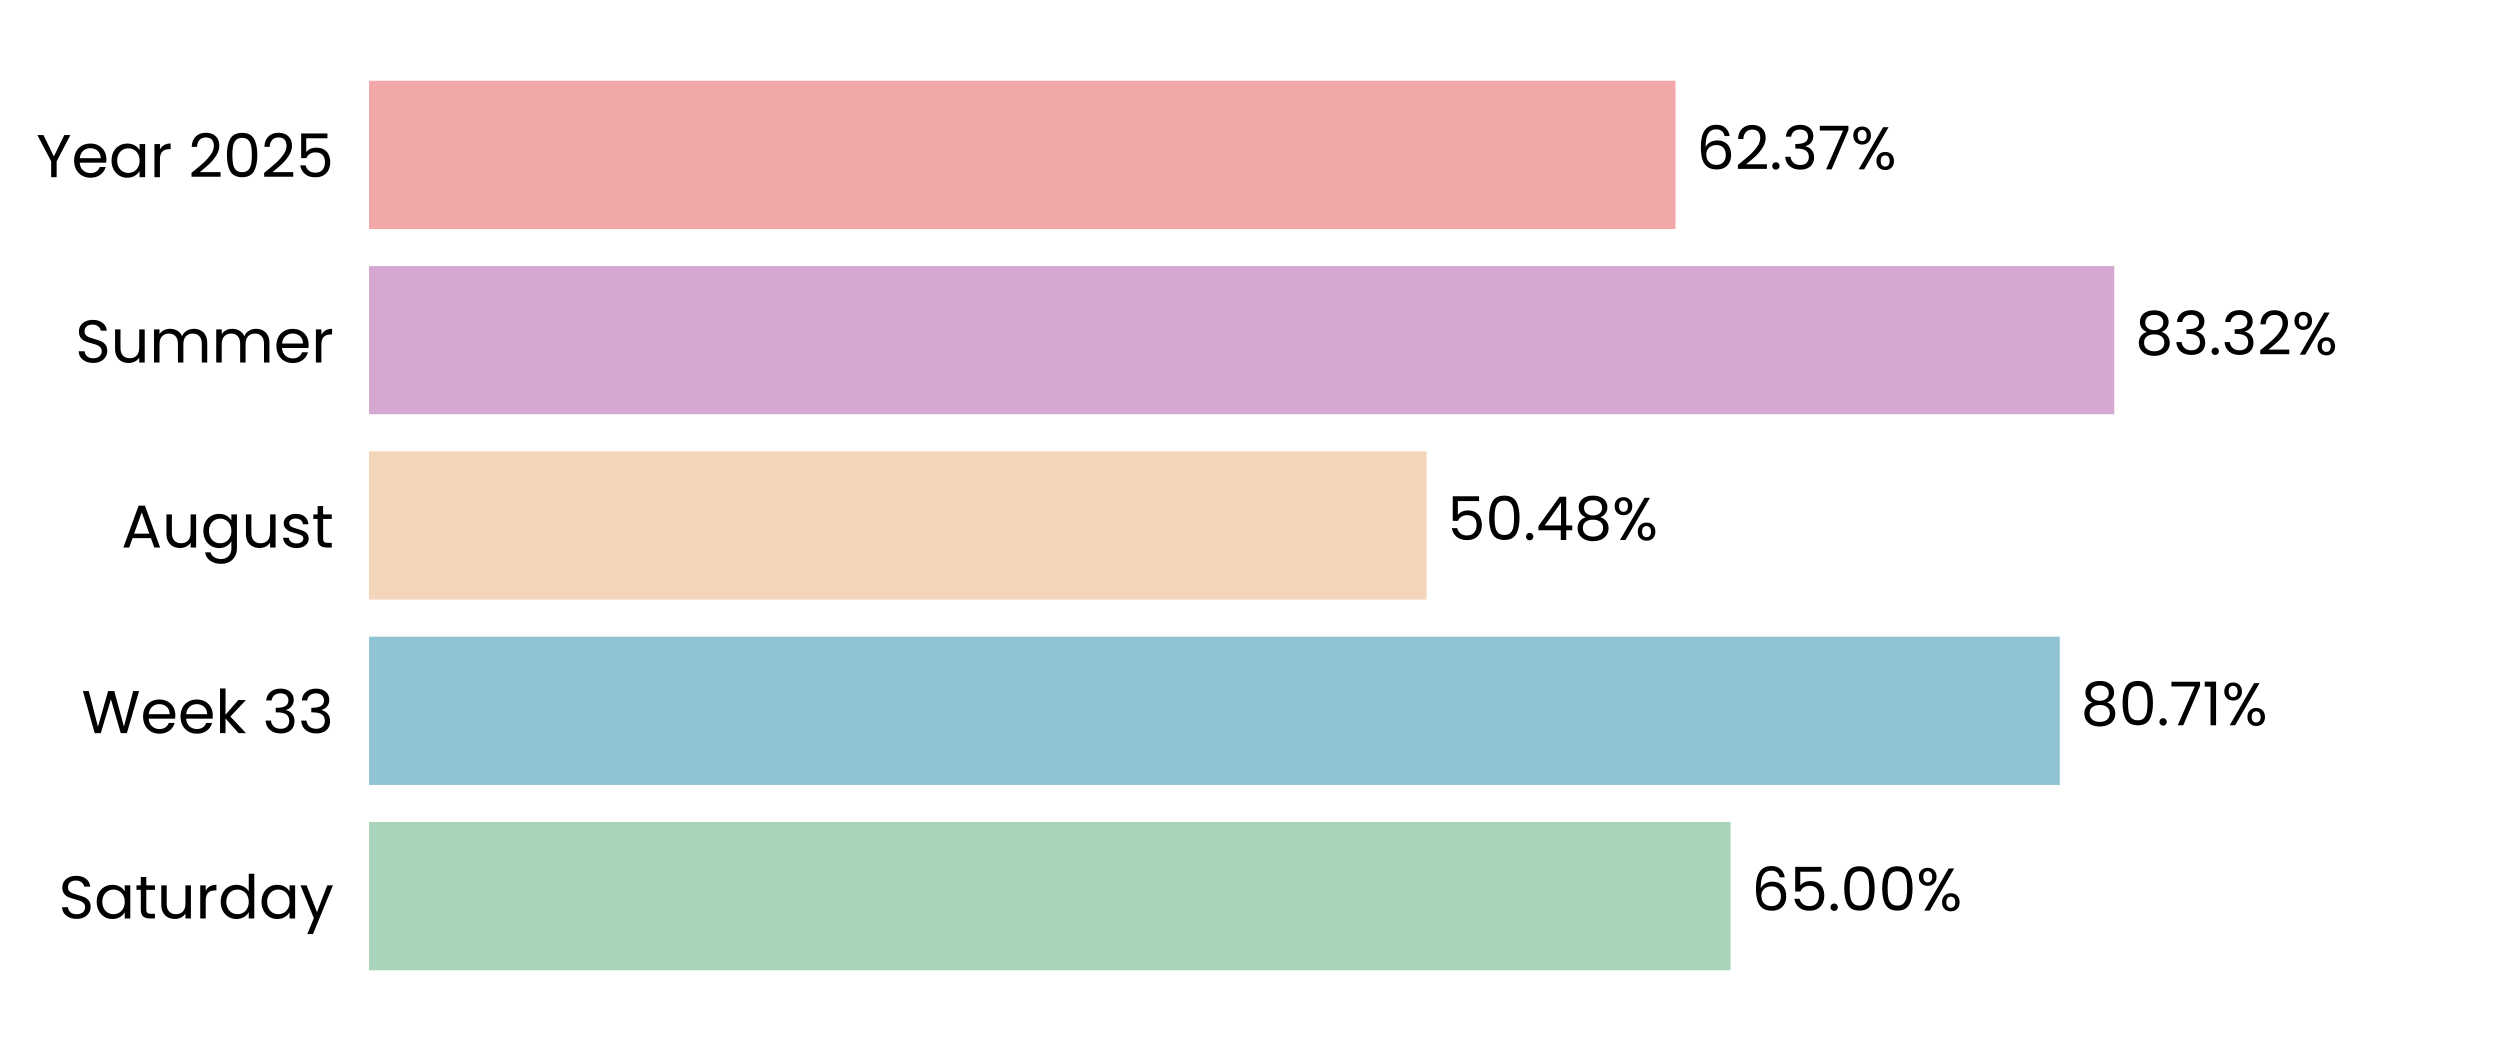
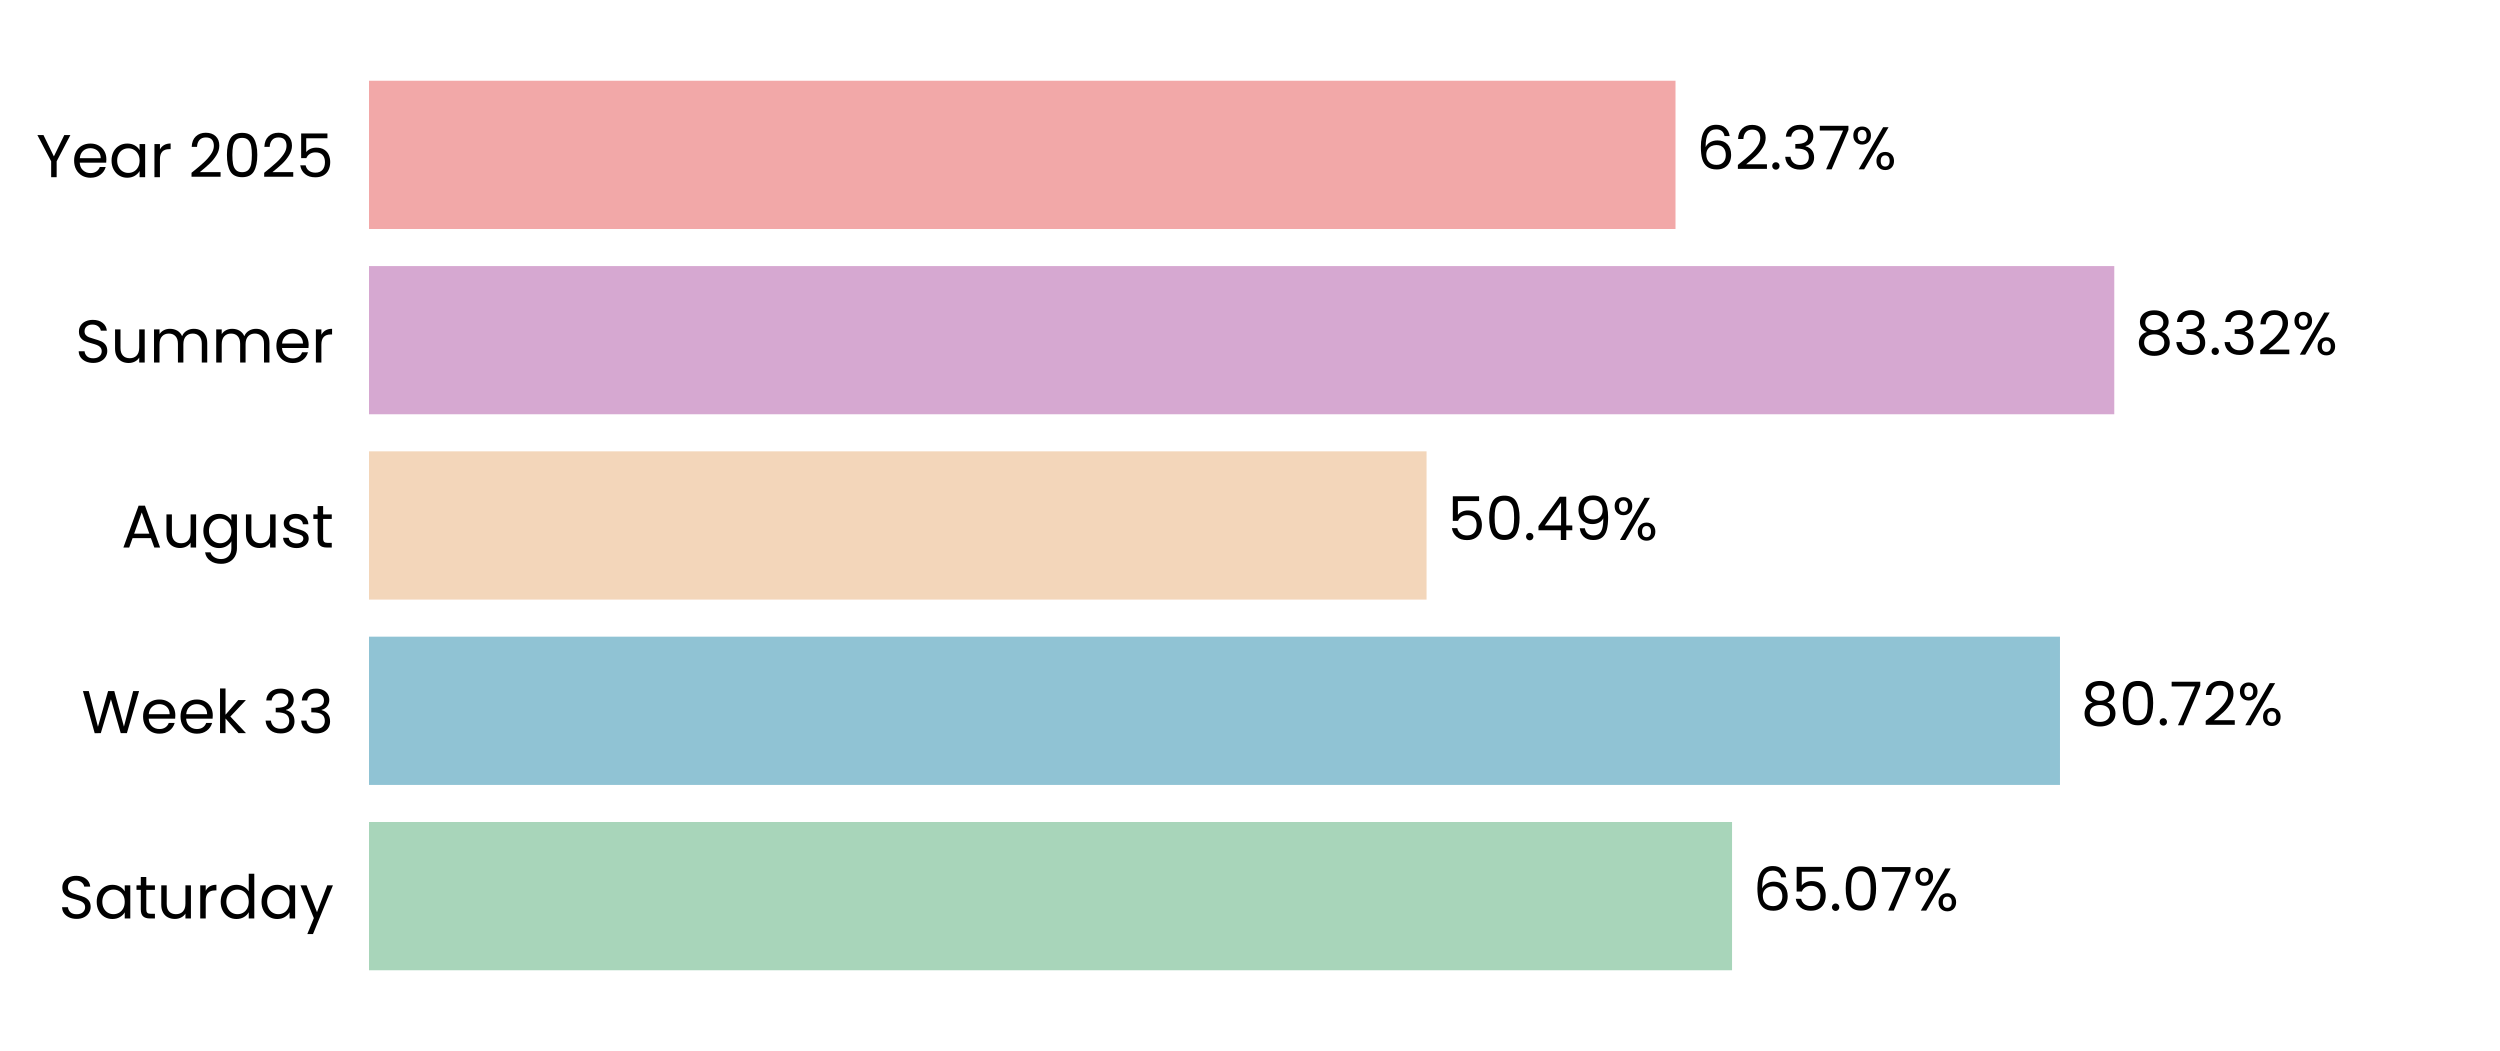
<svg xmlns="http://www.w3.org/2000/svg" xmlns:xlink="http://www.w3.org/1999/xlink" width="496.691pt" height="208.8pt" viewBox="0 0 496.691 208.8" version="1.1">
  <defs>
    <style type="text/css">*{stroke-linejoin: round; stroke-linecap: butt}</style>
  </defs>
  <g id="figure_1">
    <g id="patch_1">
      <path d="M 0 208.8  L 496.691 208.8  L 496.691 0  L 0 0  L 0 208.8  z " style="fill: none" />
    </g>
    <g id="axes_1">
      <g id="patch_2">
        <path d="M 73.311 201.6  L 489.491 201.6  L 489.491 7.2  L 73.311 7.2  L 73.311 201.6  z " style="fill: none" />
      </g>
      <g id="patch_3">
-         <path d="M 73.311 192.764  L 343.828 192.764  L 343.828 163.309  L 73.311 163.309  z " clip-path="url(#pe77a0b5c32)" style="fill: #a8d5ba" />
+         <path d="M 73.311 192.764  L 344.117 192.764  L 344.117 163.309  L 73.311 163.309  z " clip-path="url(#pce83f3c06c)" style="fill: #a8d5ba" />
      </g>
      <g id="patch_4">
-         <path d="M 73.311 155.945  L 409.228 155.945  L 409.228 126.491  L 73.311 126.491  z " clip-path="url(#pe77a0b5c32)" style="fill: #90c3d4" />
+         <path d="M 73.311 155.945  L 409.269 155.945  L 409.269 126.491  L 73.311 126.491  z " clip-path="url(#pce83f3c06c)" style="fill: #90c3d4" />
      </g>
      <g id="patch_5">
-         <path d="M 73.311 119.127  L 283.415 119.127  L 283.415 89.673  L 73.311 89.673  z " clip-path="url(#pe77a0b5c32)" style="fill: #f3d6ba" />
+         <path d="M 73.311 119.127  L 283.424 119.127  L 283.424 89.673  L 73.311 89.673  z " clip-path="url(#pce83f3c06c)" style="fill: #f3d6ba" />
      </g>
      <g id="patch_6">
-         <path d="M 73.311 82.309  L 420.053 82.309  L 420.053 52.855  L 73.311 52.855  z " clip-path="url(#pe77a0b5c32)" style="fill: #d6a8d1" />
+         <path d="M 73.311 82.309  L 420.056 82.309  L 420.056 52.855  L 73.311 52.855  z " clip-path="url(#pce83f3c06c)" style="fill: #d6a8d1" />
      </g>
      <g id="patch_7">
-         <path d="M 73.311 45.491  L 332.882 45.491  L 332.882 16.036  L 73.311 16.036  z " clip-path="url(#pe77a0b5c32)" style="fill: #f2a8a8" />
+         <path d="M 73.311 45.491  L 332.883 45.491  L 332.883 16.036  L 73.311 16.036  z " clip-path="url(#pce83f3c06c)" style="fill: #f2a8a8" />
      </g>
      <g id="matplotlib.axis_1">
        <g id="ytick_1">
          <g id="text_1">
            <g transform="translate(11.65312 182.4764) scale(0.12 -0.12)">
              <defs>
                <path id="Poppins-Regular-53" d="M 1907 -45  Q 1466 -45 1117 112  Q 768 269 569 547  Q 371 826 365 1190  L 986 1190  Q 1018 877 1245 662  Q 1472 448 1907 448  Q 2323 448 2563 656  Q 2803 864 2803 1190  Q 2803 1446 2662 1606  Q 2522 1766 2310 1849  Q 2099 1933 1741 2029  Q 1299 2144 1033 2259  Q 768 2374 579 2620  Q 390 2867 390 3283  Q 390 3648 576 3929  Q 762 4211 1098 4364  Q 1434 4518 1869 4518  Q 2496 4518 2896 4204  Q 3296 3891 3347 3373  L 2707 3373  Q 2675 3629 2438 3824  Q 2202 4019 1811 4019  Q 1446 4019 1216 3830  Q 986 3642 986 3302  Q 986 3059 1123 2905  Q 1261 2752 1462 2672  Q 1664 2592 2029 2490  Q 2470 2368 2739 2249  Q 3008 2131 3200 1884  Q 3392 1638 3392 1216  Q 3392 890 3219 602  Q 3046 314 2707 134  Q 2368 -45 1907 -45  z " transform="scale(0.015625)" />
                <path id="Poppins-Regular-61" d="M 275 1766  Q 275 2304 492 2710  Q 710 3117 1091 3341  Q 1472 3565 1939 3565  Q 2400 3565 2739 3366  Q 3078 3168 3245 2867  L 3245 3507  L 3834 3507  L 3834 0  L 3245 0  L 3245 653  Q 3072 346 2729 144  Q 2387 -58 1933 -58  Q 1466 -58 1088 172  Q 710 403 492 819  Q 275 1235 275 1766  z M 3245 1760  Q 3245 2157 3085 2451  Q 2925 2746 2653 2902  Q 2381 3059 2054 3059  Q 1728 3059 1459 2905  Q 1190 2752 1030 2457  Q 870 2163 870 1766  Q 870 1363 1030 1065  Q 1190 768 1459 611  Q 1728 454 2054 454  Q 2381 454 2653 611  Q 2925 768 3085 1065  Q 3245 1363 3245 1760  z " transform="scale(0.015625)" />
                <path id="Poppins-Regular-74" d="M 1203 3027  L 1203 960  Q 1203 704 1312 598  Q 1421 493 1690 493  L 2118 493  L 2118 0  L 1594 0  Q 1107 0 864 224  Q 621 448 621 960  L 621 3027  L 166 3027  L 166 3507  L 621 3507  L 621 4390  L 1203 4390  L 1203 3507  L 2118 3507  L 2118 3027  L 1203 3027  z " transform="scale(0.015625)" />
                <path id="Poppins-Regular-75" d="M 3603 3507  L 3603 0  L 3021 0  L 3021 518  Q 2854 250 2556 99  Q 2259 -51 1901 -51  Q 1491 -51 1164 118  Q 838 288 649 627  Q 461 966 461 1453  L 461 3507  L 1037 3507  L 1037 1530  Q 1037 1011 1299 732  Q 1562 454 2016 454  Q 2483 454 2752 742  Q 3021 1030 3021 1581  L 3021 3507  L 3603 3507  z " transform="scale(0.015625)" />
                <path id="Poppins-Regular-72" d="M 1075 2938  Q 1229 3238 1513 3404  Q 1798 3571 2208 3571  L 2208 2970  L 2054 2970  Q 1075 2970 1075 1907  L 1075 0  L 493 0  L 493 3507  L 1075 3507  L 1075 2938  z " transform="scale(0.015625)" />
                <path id="Poppins-Regular-64" d="M 275 1766  Q 275 2304 492 2710  Q 710 3117 1091 3341  Q 1472 3565 1946 3565  Q 2355 3565 2707 3376  Q 3059 3187 3245 2880  L 3245 4736  L 3834 4736  L 3834 0  L 3245 0  L 3245 659  Q 3072 346 2733 144  Q 2394 -58 1939 -58  Q 1472 -58 1091 172  Q 710 403 492 819  Q 275 1235 275 1766  z M 3245 1760  Q 3245 2157 3085 2451  Q 2925 2746 2653 2902  Q 2381 3059 2054 3059  Q 1728 3059 1459 2905  Q 1190 2752 1030 2457  Q 870 2163 870 1766  Q 870 1363 1030 1065  Q 1190 768 1459 611  Q 1728 454 2054 454  Q 2381 454 2653 611  Q 2925 768 3085 1065  Q 3245 1363 3245 1760  z " transform="scale(0.015625)" />
                <path id="Poppins-Regular-79" d="M 3514 3507  L 1402 -1651  L 800 -1651  L 1491 38  L 77 3507  L 723 3507  L 1824 666  L 2912 3507  L 3514 3507  z " transform="scale(0.015625)" />
              </defs>
              <use xlink:href="#Poppins-Regular-53" />
              <use xlink:href="#Poppins-Regular-61" transform="translate(58.7 0)" />
              <use xlink:href="#Poppins-Regular-74" transform="translate(126.3 0)" />
              <use xlink:href="#Poppins-Regular-75" transform="translate(162.7 0)" />
              <use xlink:href="#Poppins-Regular-72" transform="translate(226.7 0)" />
              <use xlink:href="#Poppins-Regular-64" transform="translate(264 0)" />
              <use xlink:href="#Poppins-Regular-61" transform="translate(331.5999 0)" />
              <use xlink:href="#Poppins-Regular-79" transform="translate(399.1999 0)" />
            </g>
          </g>
        </g>
        <g id="ytick_2">
          <g id="text_2">
            <g transform="translate(16.19813 145.6582) scale(0.12 -0.12)">
              <defs>
                <path id="Poppins-Regular-57" d="M 6099 4461  L 4806 0  L 4154 0  L 3117 3590  L 2042 0  L 1395 -6  L 147 4461  L 768 4461  L 1741 678  L 2816 4461  L 3469 4461  L 4493 691  L 5472 4461  L 6099 4461  z " transform="scale(0.015625)" />
                <path id="Poppins-Regular-65" d="M 3693 1888  Q 3693 1722 3674 1536  L 870 1536  Q 902 1018 1225 726  Q 1549 435 2010 435  Q 2387 435 2640 611  Q 2893 787 2995 1082  L 3622 1082  Q 3482 576 3059 259  Q 2637 -58 2010 -58  Q 1510 -58 1116 166  Q 723 390 499 803  Q 275 1216 275 1760  Q 275 2304 492 2713  Q 710 3123 1104 3344  Q 1498 3565 2010 3565  Q 2509 3565 2893 3347  Q 3277 3130 3485 2749  Q 3693 2368 3693 1888  z M 3091 2010  Q 3091 2342 2944 2582  Q 2797 2822 2544 2947  Q 2291 3072 1984 3072  Q 1542 3072 1232 2790  Q 922 2509 877 2010  L 3091 2010  z " transform="scale(0.015625)" />
                <path id="Poppins-Regular-6b" d="M 2451 0  L 1075 1549  L 1075 0  L 493 0  L 493 4736  L 1075 4736  L 1075 1952  L 2426 3507  L 3238 3507  L 1587 1760  L 3245 0  L 2451 0  z " transform="scale(0.015625)" />
                <path id="Poppins-Regular-20" transform="scale(0.015625)" />
                <path id="Poppins-Regular-33" d="M 384 3462  Q 429 4051 838 4384  Q 1248 4717 1901 4717  Q 2336 4717 2653 4560  Q 2970 4403 3133 4134  Q 3296 3866 3296 3526  Q 3296 3130 3069 2842  Q 2842 2554 2477 2470  L 2477 2438  Q 2893 2336 3136 2035  Q 3379 1734 3379 1248  Q 3379 883 3212 592  Q 3046 301 2713 134  Q 2381 -32 1914 -32  Q 1235 -32 800 323  Q 365 678 314 1331  L 877 1331  Q 922 947 1190 704  Q 1459 461 1907 461  Q 2355 461 2588 694  Q 2822 928 2822 1299  Q 2822 1779 2502 1990  Q 2182 2202 1536 2202  L 1389 2202  L 1389 2688  L 1542 2688  Q 2131 2694 2432 2883  Q 2733 3072 2733 3469  Q 2733 3808 2512 4013  Q 2291 4218 1882 4218  Q 1485 4218 1241 4013  Q 998 3808 954 3462  L 384 3462  z " transform="scale(0.015625)" />
              </defs>
              <use xlink:href="#Poppins-Regular-57" />
              <use xlink:href="#Poppins-Regular-65" transform="translate(97.59999 0)" />
              <use xlink:href="#Poppins-Regular-65" transform="translate(159.6 0)" />
              <use xlink:href="#Poppins-Regular-6b" transform="translate(221.6 0)" />
              <use xlink:href="#Poppins-Regular-20" transform="translate(273.0999 0)" />
              <use xlink:href="#Poppins-Regular-33" transform="translate(299.7999 0)" />
              <use xlink:href="#Poppins-Regular-33" transform="translate(358.6999 0)" />
            </g>
          </g>
        </g>
        <g id="ytick_3">
          <g id="text_3">
            <g transform="translate(24.11812 108.78) scale(0.12 -0.12)">
              <defs>
                <path id="Poppins-Regular-41" d="M 3130 992  L 1184 992  L 826 0  L 211 0  L 1824 4435  L 2496 4435  L 4102 0  L 3488 0  L 3130 992  z M 2963 1466  L 2157 3718  L 1350 1466  L 2963 1466  z " transform="scale(0.015625)" />
                <path id="Poppins-Regular-67" d="M 1939 3565  Q 2394 3565 2736 3366  Q 3078 3168 3245 2867  L 3245 3507  L 3834 3507  L 3834 -77  Q 3834 -557 3629 -931  Q 3424 -1306 3043 -1517  Q 2662 -1728 2157 -1728  Q 1466 -1728 1005 -1401  Q 544 -1075 461 -512  L 1037 -512  Q 1133 -832 1433 -1027  Q 1734 -1222 2157 -1222  Q 2637 -1222 2941 -921  Q 3245 -621 3245 -77  L 3245 659  Q 3072 352 2733 147  Q 2394 -58 1939 -58  Q 1472 -58 1091 172  Q 710 403 492 819  Q 275 1235 275 1766  Q 275 2304 492 2710  Q 710 3117 1091 3341  Q 1472 3565 1939 3565  z M 3245 1760  Q 3245 2157 3085 2451  Q 2925 2746 2653 2902  Q 2381 3059 2054 3059  Q 1728 3059 1459 2905  Q 1190 2752 1030 2457  Q 870 2163 870 1766  Q 870 1363 1030 1065  Q 1190 768 1459 611  Q 1728 454 2054 454  Q 2381 454 2653 611  Q 2925 768 3085 1065  Q 3245 1363 3245 1760  z " transform="scale(0.015625)" />
                <path id="Poppins-Regular-73" d="M 1734 -58  Q 1331 -58 1011 80  Q 691 218 505 464  Q 320 710 301 1030  L 902 1030  Q 928 768 1149 601  Q 1370 435 1728 435  Q 2061 435 2253 582  Q 2445 730 2445 954  Q 2445 1184 2240 1296  Q 2035 1408 1606 1517  Q 1216 1619 969 1724  Q 723 1830 547 2038  Q 371 2246 371 2586  Q 371 2854 531 3078  Q 691 3302 985 3433  Q 1280 3565 1658 3565  Q 2240 3565 2598 3270  Q 2957 2976 2982 2464  L 2400 2464  Q 2381 2739 2179 2905  Q 1978 3072 1638 3072  Q 1325 3072 1139 2937  Q 954 2803 954 2586  Q 954 2413 1066 2301  Q 1178 2189 1347 2121  Q 1517 2054 1818 1971  Q 2195 1869 2432 1769  Q 2669 1670 2838 1472  Q 3008 1274 3014 954  Q 3014 666 2854 435  Q 2694 205 2403 73  Q 2112 -58 1734 -58  z " transform="scale(0.015625)" />
              </defs>
              <use xlink:href="#Poppins-Regular-41" />
              <use xlink:href="#Poppins-Regular-75" transform="translate(67.39999 0)" />
              <use xlink:href="#Poppins-Regular-67" transform="translate(131.4 0)" />
              <use xlink:href="#Poppins-Regular-75" transform="translate(199 0)" />
              <use xlink:href="#Poppins-Regular-73" transform="translate(263 0)" />
              <use xlink:href="#Poppins-Regular-74" transform="translate(315.2 0)" />
            </g>
          </g>
        </g>
        <g id="ytick_4">
          <g id="text_4">
            <g transform="translate(14.95125 72.02182) scale(0.12 -0.12)">
              <defs>
                <path id="Poppins-Regular-6d" d="M 4710 3571  Q 5120 3571 5440 3401  Q 5760 3232 5945 2893  Q 6131 2554 6131 2067  L 6131 0  L 5555 0  L 5555 1984  Q 5555 2509 5296 2787  Q 5037 3066 4595 3066  Q 4141 3066 3872 2774  Q 3603 2483 3603 1933  L 3603 0  L 3027 0  L 3027 1984  Q 3027 2509 2768 2787  Q 2509 3066 2067 3066  Q 1613 3066 1344 2774  Q 1075 2483 1075 1933  L 1075 0  L 493 0  L 493 3507  L 1075 3507  L 1075 3002  Q 1248 3277 1539 3424  Q 1830 3571 2182 3571  Q 2624 3571 2963 3372  Q 3302 3174 3469 2790  Q 3616 3162 3955 3366  Q 4294 3571 4710 3571  z " transform="scale(0.015625)" />
              </defs>
              <use xlink:href="#Poppins-Regular-53" />
              <use xlink:href="#Poppins-Regular-75" transform="translate(58.7 0)" />
              <use xlink:href="#Poppins-Regular-6d" transform="translate(122.7 0)" />
              <use xlink:href="#Poppins-Regular-6d" transform="translate(225.7 0)" />
              <use xlink:href="#Poppins-Regular-65" transform="translate(328.7 0)" />
              <use xlink:href="#Poppins-Regular-72" transform="translate(390.6999 0)" />
            </g>
          </g>
        </g>
        <g id="ytick_5">
          <g id="text_5">
            <g transform="translate(7.2 35.20364) scale(0.12 -0.12)">
              <defs>
                <path id="Poppins-Regular-59" d="M 3616 4461  L 2163 1683  L 2163 0  L 1581 0  L 1581 1683  L 122 4461  L 768 4461  L 1869 2202  L 2970 4461  L 3616 4461  z " transform="scale(0.015625)" />
                <path id="Poppins-Regular-32" d="M 326 467  Q 1139 1120 1600 1539  Q 2061 1958 2377 2416  Q 2694 2874 2694 3315  Q 2694 3731 2492 3971  Q 2291 4211 1843 4211  Q 1408 4211 1168 3939  Q 928 3667 909 3213  L 346 3213  Q 371 3930 780 4320  Q 1190 4710 1837 4710  Q 2496 4710 2883 4345  Q 3270 3981 3270 3341  Q 3270 2810 2953 2307  Q 2637 1805 2233 1424  Q 1830 1043 1203 538  L 3405 538  L 3405 51  L 326 51  L 326 467  z " transform="scale(0.015625)" />
                <path id="Poppins-Regular-30" d="M 397 2362  Q 397 3462 755 4080  Q 1114 4698 2010 4698  Q 2899 4698 3257 4080  Q 3616 3462 3616 2362  Q 3616 1242 3257 621  Q 2899 0 2010 0  Q 1114 0 755 621  Q 397 1242 397 2362  z M 3040 2362  Q 3040 2918 2966 3305  Q 2893 3693 2665 3929  Q 2438 4166 2010 4166  Q 1574 4166 1347 3929  Q 1120 3693 1046 3305  Q 973 2918 973 2362  Q 973 1786 1046 1395  Q 1120 1005 1347 768  Q 1574 531 2010 531  Q 2438 531 2665 768  Q 2893 1005 2966 1395  Q 3040 1786 3040 2362  z " transform="scale(0.015625)" />
                <path id="Poppins-Regular-35" d="M 3347 4122  L 1101 4122  L 1101 2662  Q 1248 2867 1536 2998  Q 1824 3130 2157 3130  Q 2688 3130 3021 2909  Q 3354 2688 3498 2339  Q 3642 1990 3642 1600  Q 3642 1139 3469 774  Q 3296 410 2941 198  Q 2586 -13 2061 -13  Q 1389 -13 973 332  Q 557 678 467 1254  L 1037 1254  Q 1120 890 1389 685  Q 1658 480 2067 480  Q 2573 480 2829 784  Q 3085 1088 3085 1587  Q 3085 2086 2829 2358  Q 2573 2630 2074 2630  Q 1734 2630 1481 2467  Q 1229 2304 1114 2022  L 563 2022  L 563 4634  L 3347 4634  L 3347 4122  z " transform="scale(0.015625)" />
              </defs>
              <use xlink:href="#Poppins-Regular-59" />
              <use xlink:href="#Poppins-Regular-65" transform="translate(58.39999 0)" />
              <use xlink:href="#Poppins-Regular-61" transform="translate(120.4 0)" />
              <use xlink:href="#Poppins-Regular-72" transform="translate(188 0)" />
              <use xlink:href="#Poppins-Regular-20" transform="translate(225.3 0)" />
              <use xlink:href="#Poppins-Regular-32" transform="translate(252 0)" />
              <use xlink:href="#Poppins-Regular-30" transform="translate(309.4999 0)" />
              <use xlink:href="#Poppins-Regular-32" transform="translate(372.2999 0)" />
              <use xlink:href="#Poppins-Regular-35" transform="translate(429.7999 0)" />
            </g>
          </g>
        </g>
      </g>
      <g id="text_6">
-         <g transform="translate(347.99 180.9164) scale(0.12 -0.12)">
+         <g transform="translate(348.2791 180.9164) scale(0.12 -0.12)">
          <defs>
            <path id="Poppins-Regular-36" d="M 2976 3526  Q 2835 4237 2099 4237  Q 1530 4237 1248 3798  Q 966 3360 973 2355  Q 1120 2688 1462 2877  Q 1805 3066 2227 3066  Q 2886 3066 3280 2656  Q 3674 2246 3674 1523  Q 3674 1088 3504 742  Q 3334 397 2992 192  Q 2650 -13 2163 -13  Q 1504 -13 1133 281  Q 762 576 614 1094  Q 467 1613 467 2374  Q 467 4723 2106 4723  Q 2733 4723 3091 4384  Q 3450 4045 3514 3526  L 2976 3526  z M 2106 2573  Q 1830 2573 1587 2461  Q 1344 2349 1193 2121  Q 1043 1894 1043 1568  Q 1043 1082 1324 778  Q 1606 474 2131 474  Q 2579 474 2844 752  Q 3110 1030 3110 1504  Q 3110 2003 2854 2288  Q 2598 2573 2106 2573  z " transform="scale(0.015625)" />
            <path id="Poppins-Regular-2e" d="M 678 -38  Q 512 -38 397 77  Q 282 192 282 358  Q 282 525 397 640  Q 512 755 678 755  Q 838 755 950 640  Q 1062 525 1062 358  Q 1062 192 950 77  Q 838 -38 678 -38  z " transform="scale(0.015625)" />
+             <path id="Poppins-Regular-37" d="M 3245 4173  L 1466 0  L 877 0  L 2682 4115  L 211 4115  L 211 4614  L 3245 4614  L 3245 4173  z " transform="scale(0.015625)" />
            <path id="Poppins-Regular-25" d="M 269 3584  Q 269 4019 531 4278  Q 794 4538 1203 4538  Q 1613 4538 1875 4278  Q 2138 4019 2138 3584  Q 2138 3142 1875 2883  Q 1613 2624 1203 2624  Q 794 2624 531 2883  Q 269 3142 269 3584  z M 4006 4467  L 1414 0  L 838 0  L 3430 4467  L 4006 4467  z M 1203 4179  Q 986 4179 861 4028  Q 736 3878 736 3584  Q 736 3290 861 3136  Q 986 2982 1203 2982  Q 1421 2982 1549 3139  Q 1677 3296 1677 3584  Q 1677 3878 1549 4028  Q 1421 4179 1203 4179  z M 2720 883  Q 2720 1325 2982 1584  Q 3245 1843 3654 1843  Q 4064 1843 4323 1584  Q 4582 1325 4582 883  Q 4582 448 4323 185  Q 4064 -77 3654 -77  Q 3245 -77 2982 182  Q 2720 442 2720 883  z M 3648 1478  Q 3430 1478 3302 1328  Q 3174 1178 3174 883  Q 3174 595 3302 444  Q 3430 294 3648 294  Q 3866 294 3994 444  Q 4122 595 4122 883  Q 4122 1178 3994 1328  Q 3866 1478 3648 1478  z " transform="scale(0.015625)" />
          </defs>
          <use xlink:href="#Poppins-Regular-36" />
          <use xlink:href="#Poppins-Regular-35" transform="translate(63.49999 0)" />
          <use xlink:href="#Poppins-Regular-2e" transform="translate(126.3 0)" />
          <use xlink:href="#Poppins-Regular-30" transform="translate(147.3 0)" />
-           <use xlink:href="#Poppins-Regular-30" transform="translate(210.0999 0)" />
-           <use xlink:href="#Poppins-Regular-25" transform="translate(272.8999 0)" />
+           <use xlink:href="#Poppins-Regular-37" transform="translate(210.0999 0)" />
+           <use xlink:href="#Poppins-Regular-25" transform="translate(264.6999 0)" />
        </g>
      </g>
      <g id="text_7">
-         <g transform="translate(413.3898 144.0982) scale(0.12 -0.12)">
+         <g transform="translate(413.4311 144.0982) scale(0.12 -0.12)">
          <defs>
            <path id="Poppins-Regular-38" d="M 1242 2406  Q 883 2547 691 2816  Q 499 3085 499 3469  Q 499 3814 672 4092  Q 845 4371 1187 4534  Q 1530 4698 2016 4698  Q 2502 4698 2844 4534  Q 3187 4371 3363 4092  Q 3539 3814 3539 3469  Q 3539 3098 3340 2819  Q 3142 2541 2797 2406  Q 3194 2285 3427 1981  Q 3661 1677 3661 1248  Q 3661 832 3456 521  Q 3251 211 2876 41  Q 2502 -128 2016 -128  Q 1530 -128 1162 41  Q 794 211 589 521  Q 384 832 384 1248  Q 384 1677 614 1984  Q 845 2291 1242 2406  z M 2976 3398  Q 2976 3789 2720 4000  Q 2464 4211 2016 4211  Q 1574 4211 1318 4000  Q 1062 3789 1062 3392  Q 1062 3034 1328 2816  Q 1594 2598 2016 2598  Q 2445 2598 2710 2819  Q 2976 3040 2976 3398  z M 2016 2150  Q 1542 2150 1241 1929  Q 941 1709 941 1267  Q 941 858 1232 608  Q 1523 358 2016 358  Q 2509 358 2797 608  Q 3085 858 3085 1267  Q 3085 1696 2790 1923  Q 2496 2150 2016 2150  z " transform="scale(0.015625)" />
-             <path id="Poppins-Regular-37" d="M 3245 4173  L 1466 0  L 877 0  L 2682 4115  L 211 4115  L 211 4614  L 3245 4614  L 3245 4173  z " transform="scale(0.015625)" />
-             <path id="Poppins-Regular-31" d="M 243 4096  L 243 4627  L 1446 4627  L 1446 0  L 858 0  L 858 4096  L 243 4096  z " transform="scale(0.015625)" />
          </defs>
          <use xlink:href="#Poppins-Regular-38" />
          <use xlink:href="#Poppins-Regular-30" transform="translate(63.09999 0)" />
          <use xlink:href="#Poppins-Regular-2e" transform="translate(125.9 0)" />
          <use xlink:href="#Poppins-Regular-37" transform="translate(146.9 0)" />
-           <use xlink:href="#Poppins-Regular-31" transform="translate(201.5 0)" />
-           <use xlink:href="#Poppins-Regular-25" transform="translate(233.4999 0)" />
+           <use xlink:href="#Poppins-Regular-32" transform="translate(201.5 0)" />
+           <use xlink:href="#Poppins-Regular-25" transform="translate(258.9999 0)" />
        </g>
      </g>
      <g id="text_8">
-         <g transform="translate(287.5768 107.28) scale(0.12 -0.12)">
+         <g transform="translate(287.5861 107.28) scale(0.12 -0.12)">
          <defs>
            <path id="Poppins-Regular-34" d="M 256 1030  L 256 1472  L 2502 4582  L 3200 4582  L 3200 1536  L 3840 1536  L 3840 1030  L 3200 1030  L 3200 0  L 2624 0  L 2624 1030  L 256 1030  z M 2650 3974  L 928 1536  L 2650 1536  L 2650 3974  z " transform="scale(0.015625)" />
+             <path id="Poppins-Regular-39" d="M 1146 1242  Q 1210 877 1443 678  Q 1677 480 2074 480  Q 2605 480 2857 896  Q 3110 1312 3098 2298  Q 2963 2010 2649 1846  Q 2336 1683 1952 1683  Q 1523 1683 1187 1859  Q 851 2035 659 2374  Q 467 2714 467 3194  Q 467 3878 864 4297  Q 1261 4717 1990 4717  Q 2886 4717 3248 4134  Q 3610 3552 3610 2400  Q 3610 1594 3466 1069  Q 3322 544 2979 269  Q 2637 -6 2042 -6  Q 1389 -6 1024 346  Q 659 698 608 1242  L 1146 1242  z M 2048 2176  Q 2477 2176 2752 2441  Q 3027 2707 3027 3162  Q 3027 3642 2758 3936  Q 2490 4230 2003 4230  Q 1555 4230 1289 3948  Q 1024 3667 1024 3206  Q 1024 2739 1286 2457  Q 1549 2176 2048 2176  z " transform="scale(0.015625)" />
          </defs>
          <use xlink:href="#Poppins-Regular-35" />
          <use xlink:href="#Poppins-Regular-30" transform="translate(62.79999 0)" />
          <use xlink:href="#Poppins-Regular-2e" transform="translate(125.6 0)" />
          <use xlink:href="#Poppins-Regular-34" transform="translate(146.6 0)" />
-           <use xlink:href="#Poppins-Regular-38" transform="translate(209.5 0)" />
-           <use xlink:href="#Poppins-Regular-25" transform="translate(272.5999 0)" />
+           <use xlink:href="#Poppins-Regular-39" transform="translate(209.5 0)" />
+           <use xlink:href="#Poppins-Regular-25" transform="translate(272.4999 0)" />
        </g>
      </g>
      <g id="text_9">
-         <g transform="translate(424.2143 70.46182) scale(0.12 -0.12)">
+         <g transform="translate(424.2175 70.46182) scale(0.12 -0.12)">
          <use xlink:href="#Poppins-Regular-38" />
          <use xlink:href="#Poppins-Regular-33" transform="translate(63.09999 0)" />
          <use xlink:href="#Poppins-Regular-2e" transform="translate(122 0)" />
          <use xlink:href="#Poppins-Regular-33" transform="translate(143 0)" />
          <use xlink:href="#Poppins-Regular-32" transform="translate(201.9 0)" />
          <use xlink:href="#Poppins-Regular-25" transform="translate(259.3999 0)" />
        </g>
      </g>
      <g id="text_10">
-         <g transform="translate(337.0439 33.64364) scale(0.12 -0.12)">
+         <g transform="translate(337.0447 33.64364) scale(0.12 -0.12)">
          <use xlink:href="#Poppins-Regular-36" />
          <use xlink:href="#Poppins-Regular-32" transform="translate(63.49999 0)" />
          <use xlink:href="#Poppins-Regular-2e" transform="translate(121 0)" />
          <use xlink:href="#Poppins-Regular-33" transform="translate(142 0)" />
          <use xlink:href="#Poppins-Regular-37" transform="translate(200.8999 0)" />
          <use xlink:href="#Poppins-Regular-25" transform="translate(255.4999 0)" />
        </g>
      </g>
    </g>
  </g>
  <defs>
-     <clipPath id="pe77a0b5c32">
+     <clipPath id="pce83f3c06c">
      <rect x="73.311" y="7.2" width="416.18" height="194.4" />
    </clipPath>
  </defs>
</svg>
